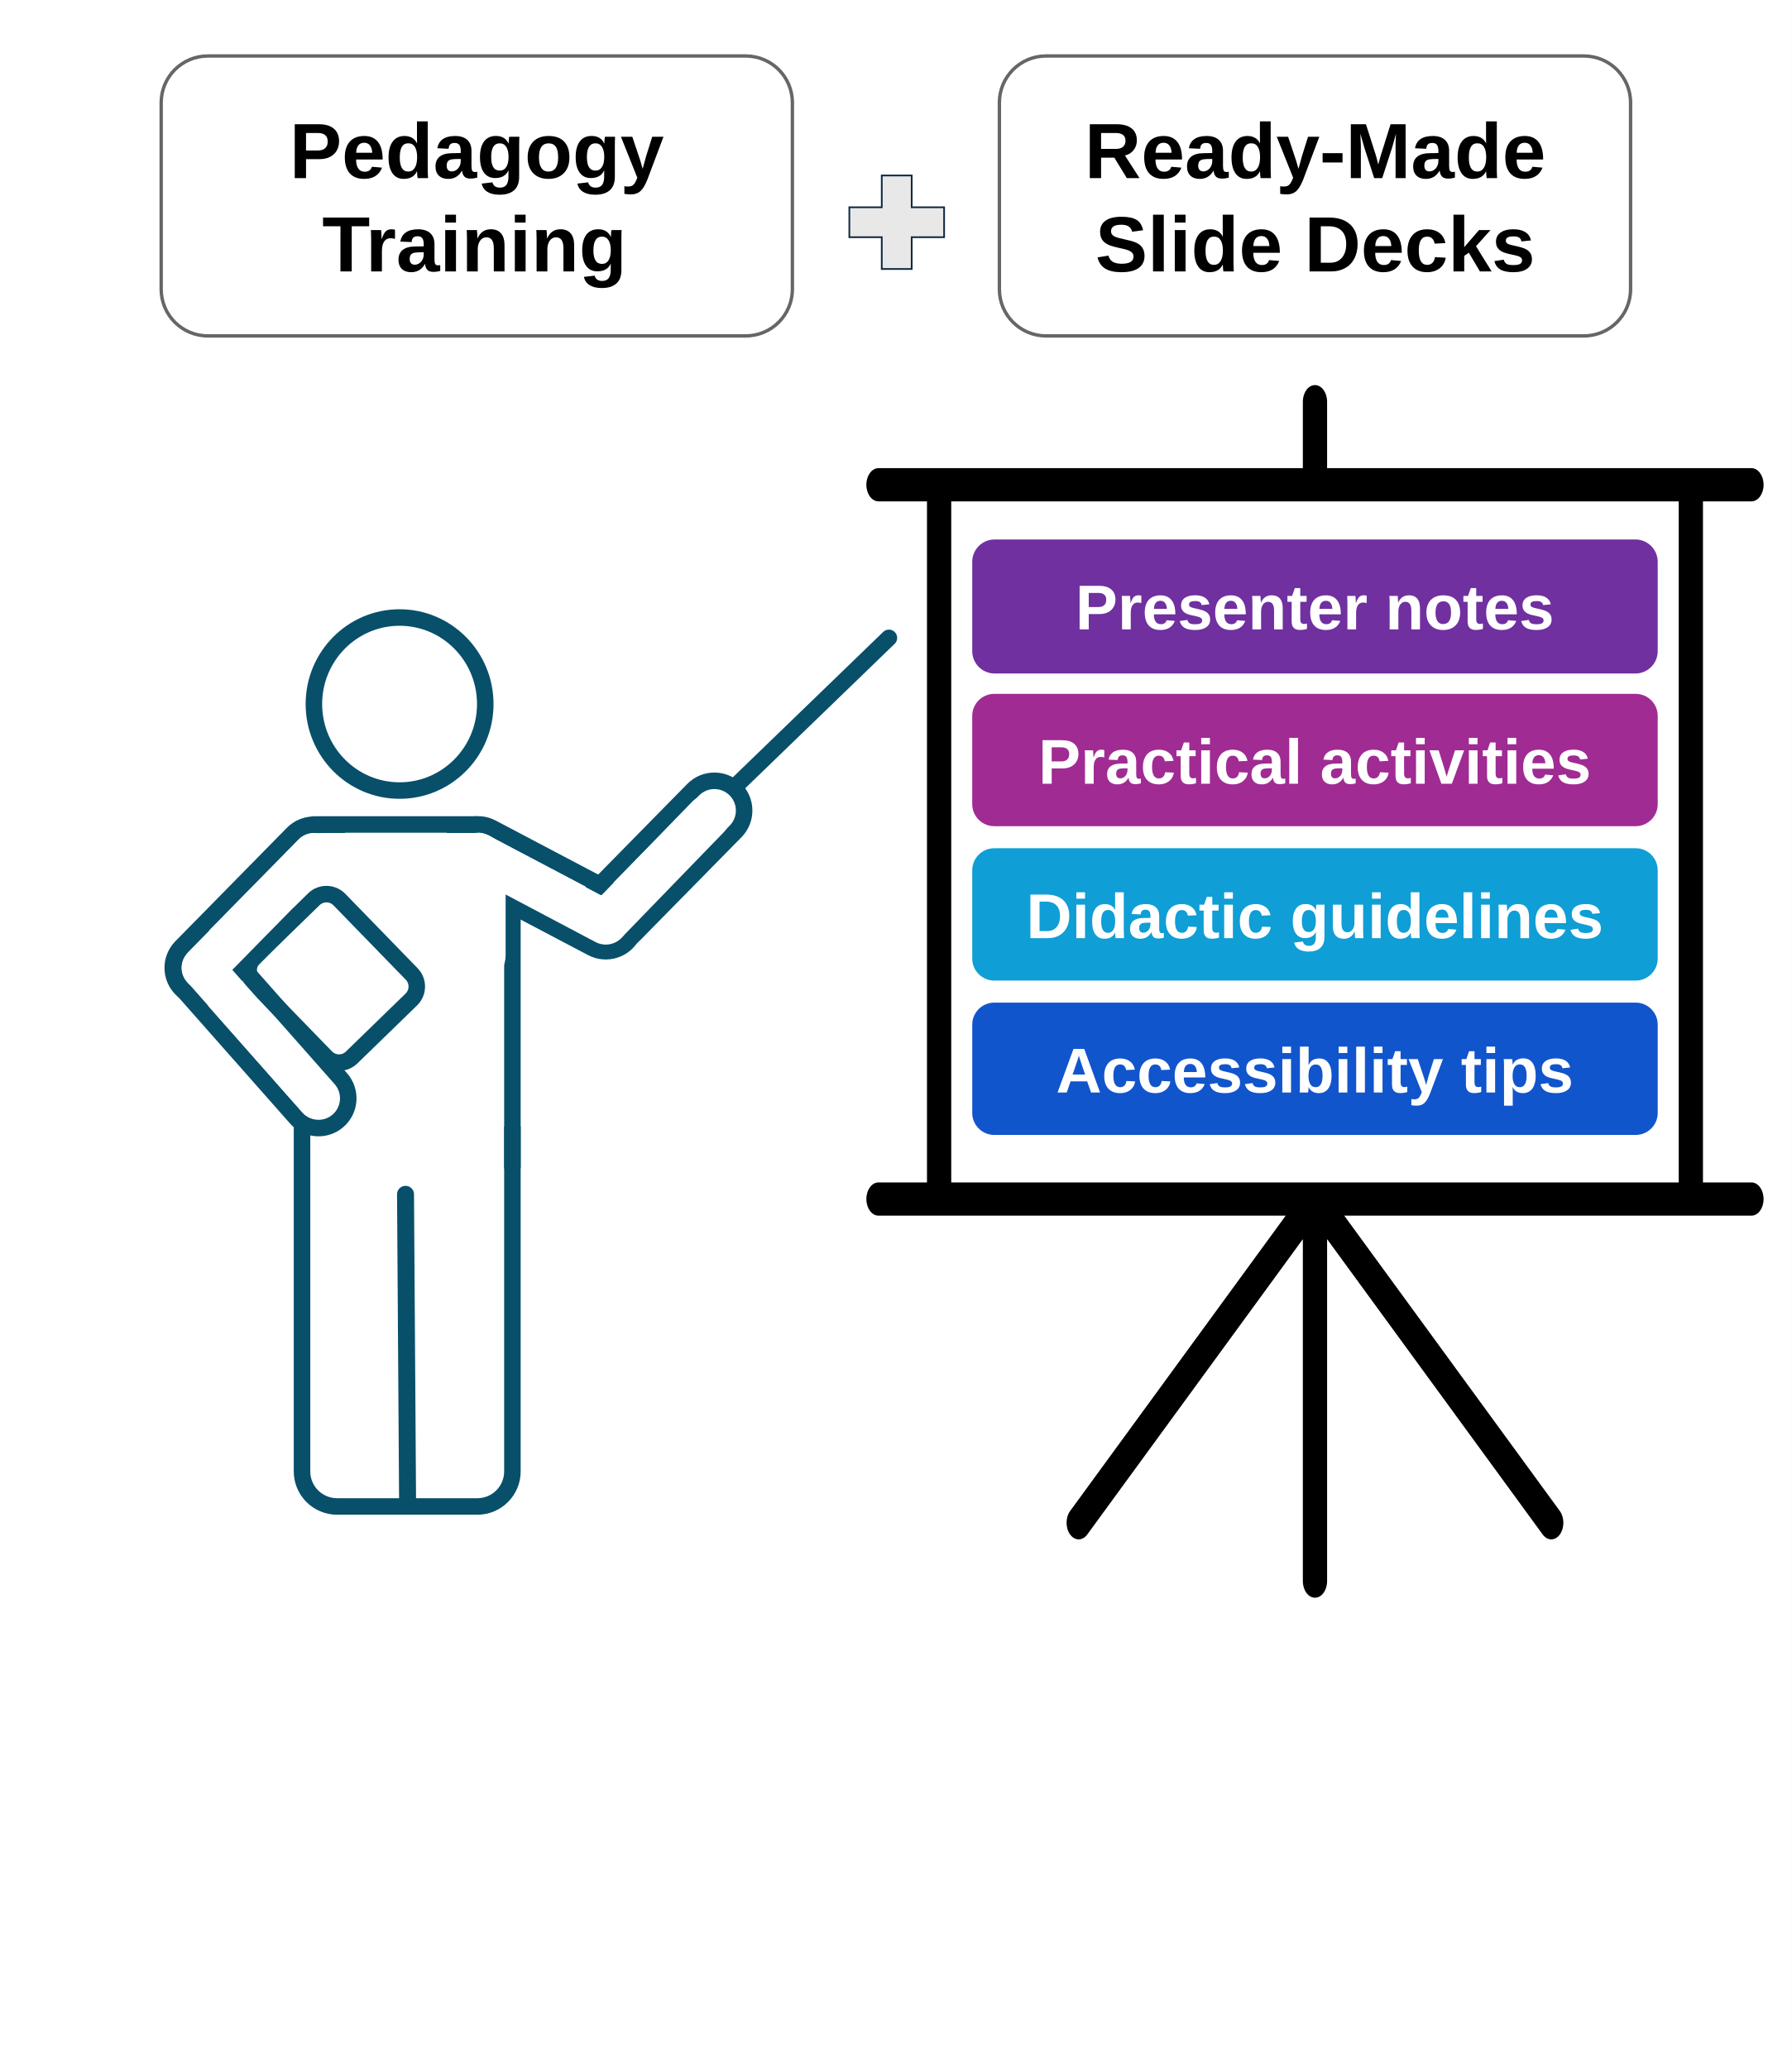
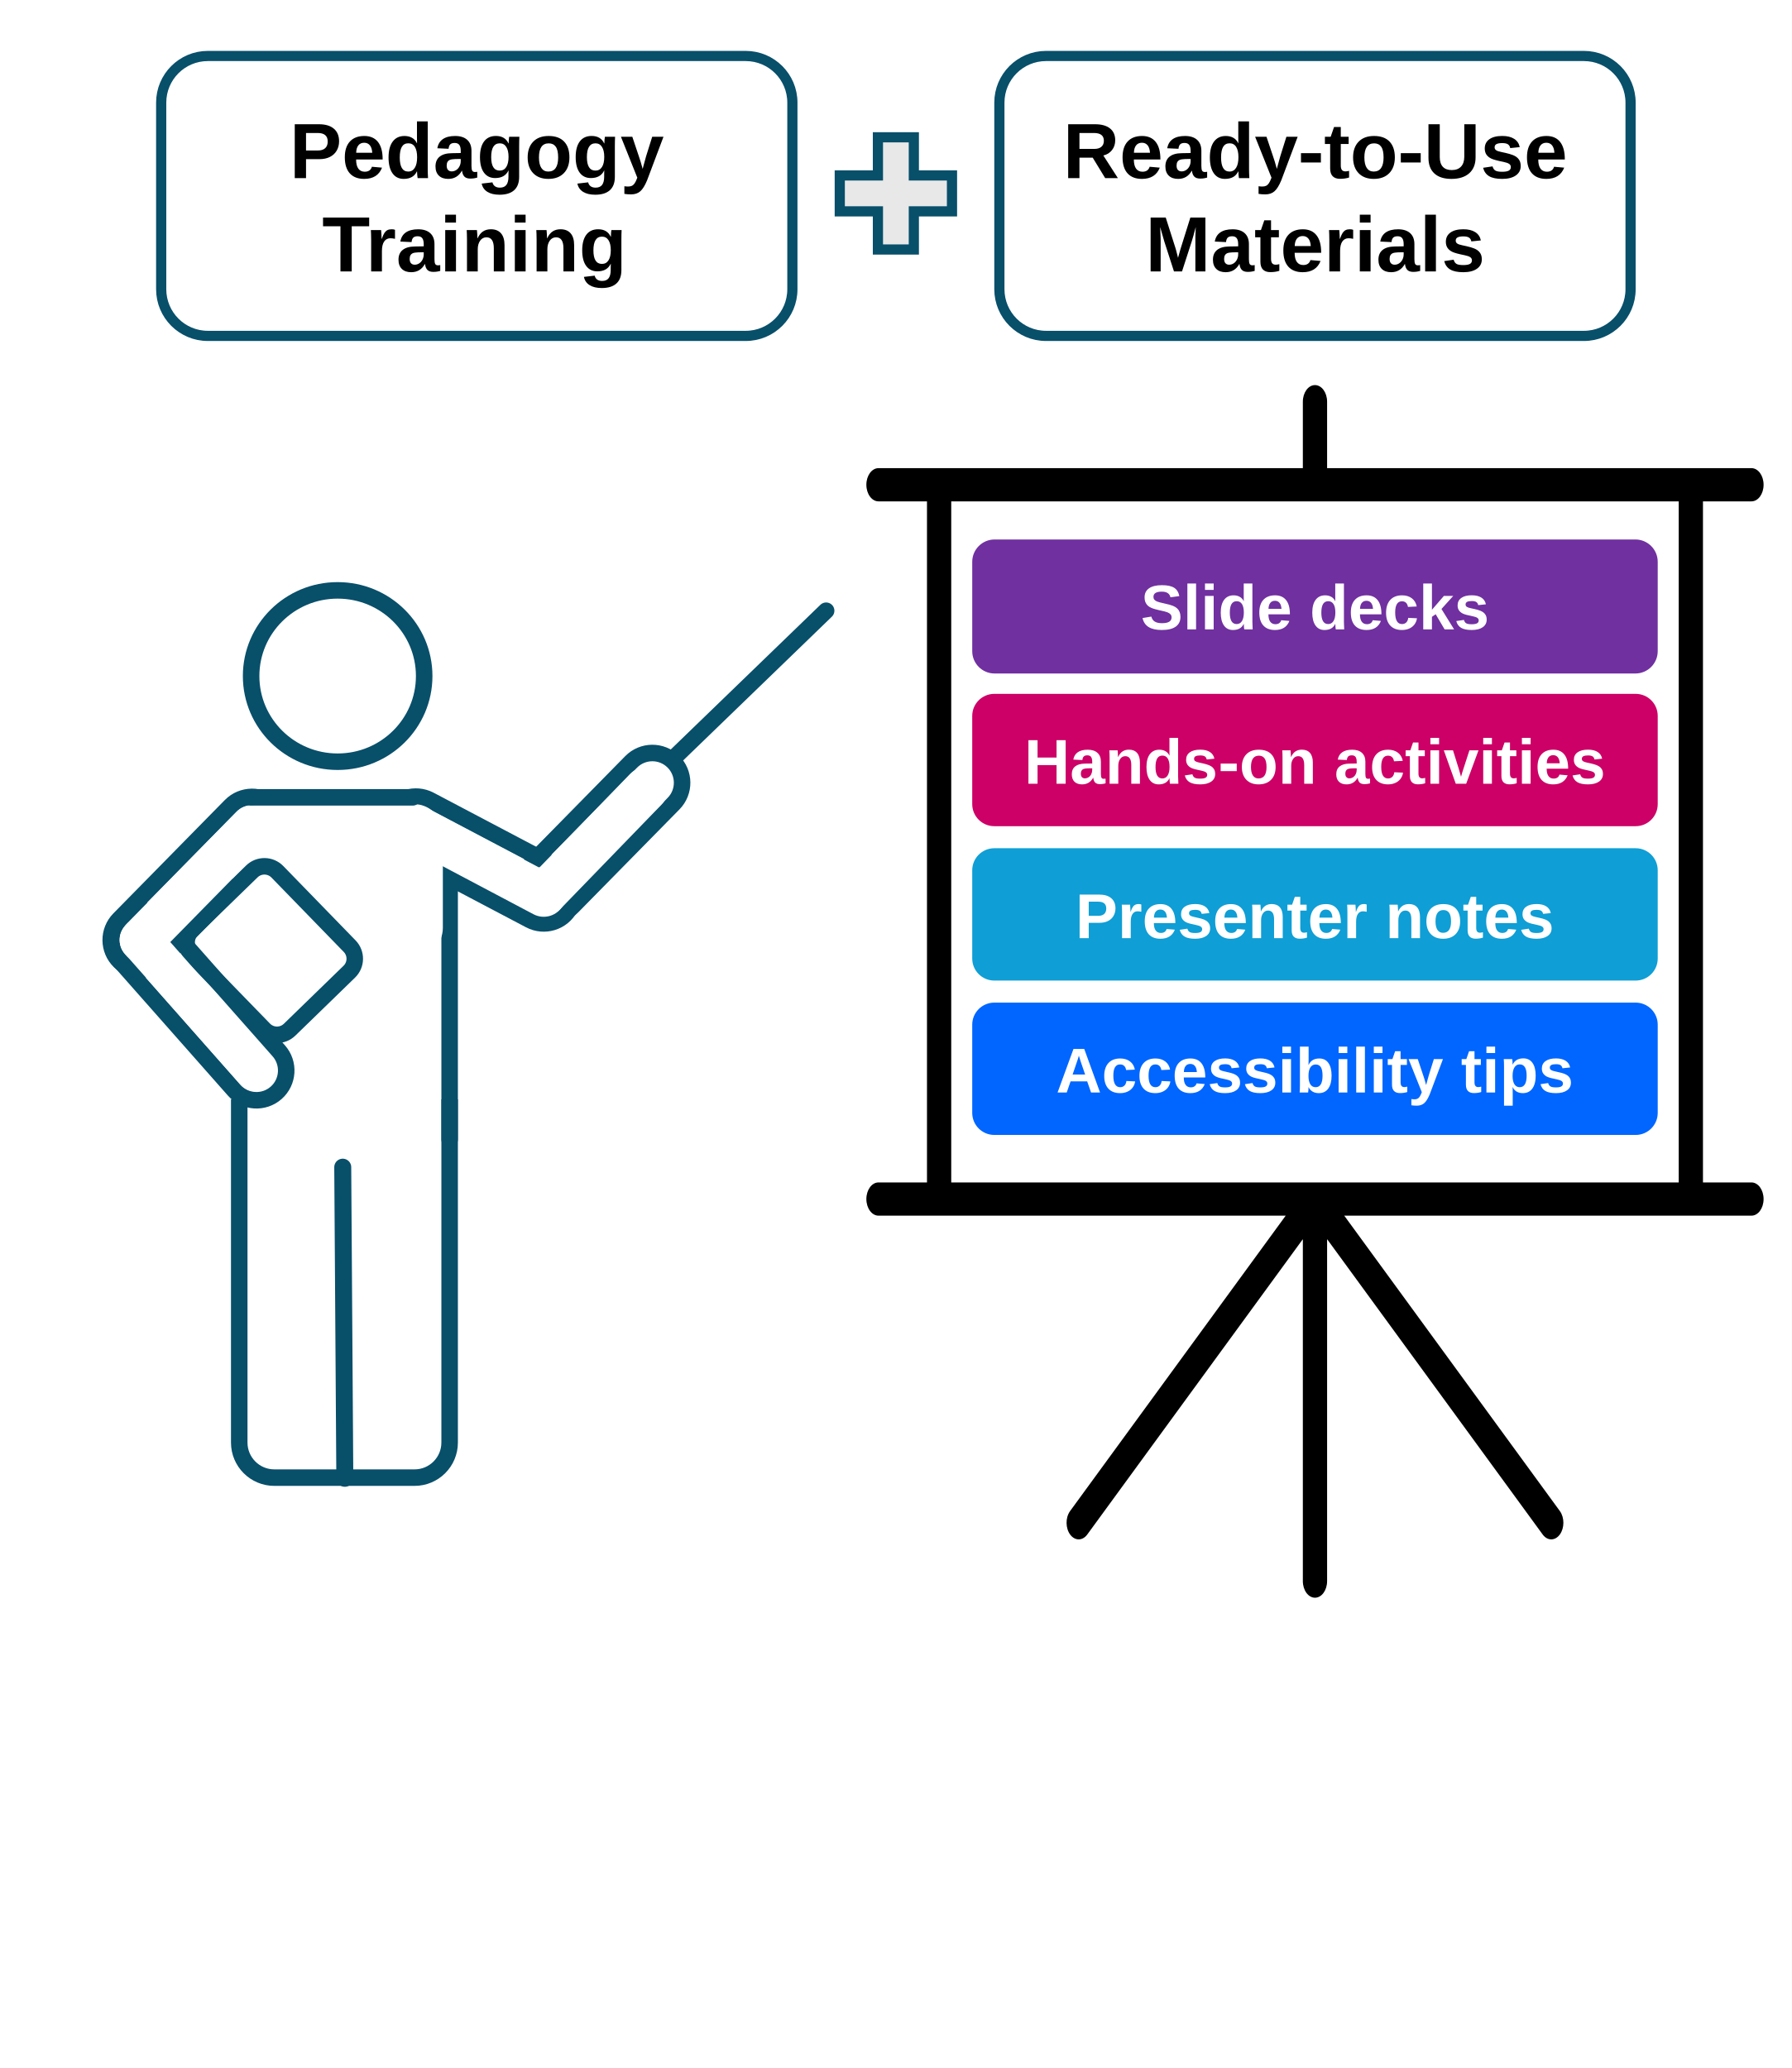
<svg xmlns="http://www.w3.org/2000/svg" width="1056" height="1219" overflow="hidden">
  <g>
    <rect x="0" y="0" width="1056" height="1219" fill="#FFFFFF" />
-     <path d="M178 631.667C178 620.253 187.253 611 198.667 611L281.333 611C292.747 611 302 620.253 302 631.667L302 867.333C302 878.747 292.747 888 281.333 888L198.667 888C187.253 888 178 878.747 178 867.333Z" stroke="#084F6A" stroke-width="9.733" stroke-linejoin="round" stroke-miterlimit="10" fill="none" fill-rule="evenodd" />
-     <path d="M589 60.501C589 45.312 601.312 33 616.5 33L933.5 33C948.688 33 961 45.312 961 60.501L961 170.499C961 185.688 948.688 198 933.5 198L616.5 198C601.312 198 589 185.688 589 170.499Z" stroke="#666666" stroke-width="2" stroke-linejoin="round" stroke-miterlimit="10" fill="#FFFFFF" fill-rule="evenodd" />
-     <text font-family="Arial,Arial_MSFontService,sans-serif" font-weight="700" font-size="46.173" transform="translate(639.206 105)">Ready</text>
-     <text font-family="Arial,Arial_MSFontService,sans-serif" font-weight="700" font-size="46.173" transform="translate(777.706 105)">-</text>
-     <text font-family="Arial,Arial_MSFontService,sans-serif" font-weight="700" font-size="46.173" transform="translate(793.039 105)">Made</text>
-     <text font-family="Arial,Arial_MSFontService,sans-serif" font-weight="700" font-size="46.173" transform="translate(645.539 160)">Slide Decks</text>
-     <path d="M95 60.501C95 45.312 107.312 33 122.5 33L439.499 33C454.688 33 467 45.312 467 60.501L467 170.499C467 185.688 454.688 198 439.499 198L122.5 198C107.312 198 95 185.688 95 170.499Z" stroke="#666666" stroke-width="2" stroke-linejoin="round" stroke-miterlimit="10" fill="#FFFFFF" fill-rule="evenodd" />
+     <path d="M141 614.667C141 603.253 150.253 594 161.667 594L244.333 594C255.747 594 265 603.253 265 614.667L265 850.333C265 861.747 255.747 871 244.333 871L161.667 871C150.253 871 141 861.747 141 850.333Z" stroke="#084F6A" stroke-width="9.733" stroke-linejoin="round" stroke-miterlimit="10" fill="none" fill-rule="evenodd" />
+     <path d="M589 60.501C589 45.312 601.312 33 616.5 33L933.5 33C948.688 33 961 45.312 961 60.501L961 170.499C961 185.688 948.688 198 933.5 198L616.5 198C601.312 198 589 185.688 589 170.499Z" stroke="#084F6A" stroke-width="6" stroke-linejoin="round" stroke-miterlimit="10" fill="#FFFFFF" fill-rule="evenodd" />
+     <text font-family="Arial,Arial_MSFontService,sans-serif" font-weight="700" font-size="46.173" transform="translate(626.456 105)">Ready</text>
+     <text font-family="Arial,Arial_MSFontService,sans-serif" font-weight="700" font-size="46.173" transform="translate(764.956 105)">-</text>
+     <text font-family="Arial,Arial_MSFontService,sans-serif" font-weight="700" font-size="46.173" transform="translate(780.289 105)">to</text>
+     <text font-family="Arial,Arial_MSFontService,sans-serif" font-weight="700" font-size="46.173" transform="translate(823.789 105)">-</text>
+     <text font-family="Arial,Arial_MSFontService,sans-serif" font-weight="700" font-size="46.173" transform="translate(839.123 105)">Use</text>
+     <text font-family="Arial,Arial_MSFontService,sans-serif" font-weight="700" font-size="46.173" transform="translate(675.043 160)">Materials</text>
+     <path d="M95 60.501C95 45.312 107.312 33 122.5 33L439.499 33C454.688 33 467 45.312 467 60.501L467 170.499C467 185.688 454.688 198 439.499 198L122.5 198C107.312 198 95 185.688 95 170.499Z" stroke="#084F6A" stroke-width="6" stroke-linejoin="round" stroke-miterlimit="10" fill="#FFFFFF" fill-rule="evenodd" />
    <text font-family="Arial,Arial_MSFontService,sans-serif" font-weight="700" font-size="46.173" transform="translate(170.627 105)">Pedagogy</text>
    <text font-family="Arial,Arial_MSFontService,sans-serif" font-weight="700" font-size="46.173" transform="translate(189.874 160)">Training</text>
    <path d="M573 331.167C573 323.895 578.895 318 586.167 318L963.833 318C971.105 318 977 323.895 977 331.167L977 383.833C977 391.105 971.105 397 963.833 397L586.167 397C578.895 397 573 391.105 573 383.833Z" fill="#7030A0" fill-rule="evenodd" />
-     <text fill="#FFFFFF" font-family="Arial,Arial_MSFontService,sans-serif" font-weight="700" font-size="37.333" transform="translate(633.789 371)">Presenter notes</text>
+     <text fill="#FFFFFF" font-family="Arial,Arial_MSFontService,sans-serif" font-weight="700" font-size="37.333" transform="translate(672.289 371)">Slide decks</text>
    <path d="M573 513C573 505.82 578.82 500 586 500L964 500C971.18 500 977 505.82 977 513L977 565C977 572.18 971.18 578 964 578L586 578C578.82 578 573 572.18 573 565Z" fill="#0F9ED5" fill-rule="evenodd" />
-     <text fill="#FFFFFF" font-family="Arial,Arial_MSFontService,sans-serif" font-weight="700" font-size="37.333" transform="translate(604.789 553)">Didactic guidelines</text>
-     <path d="M573 422C573 414.82 578.82 409 586 409L964 409C971.18 409 977 414.82 977 422L977 474C977 481.18 971.18 487 964 487L586 487C578.82 487 573 481.18 573 474Z" fill="#A02B93" fill-rule="evenodd" />
-     <text fill="#FFFFFF" font-family="Arial,Arial_MSFontService,sans-serif" font-weight="700" font-size="37.333" transform="translate(611.956 462)">Practical activities</text>
-     <rect x="101" y="598" width="225" height="66" fill="#FFFFFF" />
-     <path d="M573 604C573 596.82 578.82 591 586 591L964 591C971.18 591 977 596.82 977 604L977 656C977 663.18 971.18 669 964 669L586 669C578.82 669 573 663.18 573 656Z" fill="#1155CC" fill-rule="evenodd" />
+     <text fill="#FFFFFF" font-family="Arial,Arial_MSFontService,sans-serif" font-weight="700" font-size="37.333" transform="translate(633.789 553)">Presenter notes</text>
+     <path d="M573 422C573 414.82 578.82 409 586 409L964 409C971.18 409 977 414.82 977 422L977 474C977 481.18 971.18 487 964 487L586 487C578.82 487 573 481.18 573 474Z" fill="#CC0066" fill-rule="evenodd" />
+     <text fill="#FFFFFF" font-family="Arial,Arial_MSFontService,sans-serif" font-weight="700" font-size="37.333" transform="translate(603.623 462)">Hands</text>
+     <text fill="#FFFFFF" font-family="Arial,Arial_MSFontService,sans-serif" font-weight="700" font-size="37.333" transform="translate(717.956 462)">-</text>
+     <text fill="#FFFFFF" font-family="Arial,Arial_MSFontService,sans-serif" font-weight="700" font-size="37.333" transform="translate(730.456 462)">on</text>
+     <text fill="#FFFFFF" font-family="Arial,Arial_MSFontService,sans-serif" font-weight="700" font-size="37.333" transform="translate(786.456 462)">activities</text>
+     <rect x="64" y="582" width="225" height="66" fill="#FFFFFF" />
+     <path d="M573 604C573 596.82 578.82 591 586 591L964 591C971.18 591 977 596.82 977 604L977 656C977 663.18 971.18 669 964 669L586 669C578.82 669 573 663.18 573 656Z" fill="#0066FF" fill-rule="evenodd" />
    <text fill="#FFFFFF" font-family="Arial,Arial_MSFontService,sans-serif" font-weight="700" font-size="37.333" transform="translate(622.373 644)">Accessibility tips</text>
-     <path d="M500.574 122.18 519.68 122.18 519.68 103.441 537.32 103.441 537.32 122.18 556.426 122.18 556.426 139.82 537.32 139.82 537.32 158.559 519.68 158.559 519.68 139.82 500.574 139.82Z" stroke="#0E2841" stroke-miterlimit="8" fill="#E8E8E8" fill-rule="evenodd" />
+     <path d="M494.93 103.416 517.416 103.416 517.416 80.93 538.584 80.93 538.584 103.416 561.07 103.416 561.07 124.584 538.584 124.584 538.584 147.07 517.416 147.07 517.416 124.584 494.93 124.584Z" stroke="#084F6A" stroke-width="6" stroke-miterlimit="8" fill="#E8E8E8" fill-rule="evenodd" />
    <g>
      <g>
        <g>
          <path d="M600.25 425.463 571.667 425.463 571.667 132.484 600.25 132.484C604.197 132.484 607.396 129.285 607.396 125.338 607.396 121.391 604.197 118.192 600.25 118.192L350.146 118.192 350.146 89.609C350.146 85.662 346.947 82.463 343 82.463 339.053 82.463 335.854 85.662 335.854 89.609L335.854 118.192 85.75 118.192C81.803 118.192 78.604 121.391 78.604 125.338 78.604 129.285 81.803 132.484 85.75 132.484L114.333 132.484 114.333 425.463 85.75 425.463C81.803 425.463 78.604 428.662 78.604 432.609 78.604 436.555 81.803 439.755 85.75 439.755L325.75 439.755 198.604 566.9C195.862 569.739 195.941 574.263 198.78 577.005 201.549 579.679 205.939 579.679 208.708 577.005L335.733 449.98C335.797 449.916 335.854 449.937 335.854 450.03L335.854 596.963C335.854 600.91 339.053 604.109 343 604.109 346.947 604.109 350.146 600.91 350.146 596.963L350.146 450.03C350.146 449.937 350.203 449.909 350.267 449.98L477.292 577.005C480.131 579.746 484.654 579.668 487.396 576.829 490.071 574.06 490.071 569.669 487.396 566.9L360.25 439.755 600.25 439.755C604.197 439.755 607.396 436.555 607.396 432.609 607.396 428.662 604.197 425.463 600.25 425.463ZM128.625 425.463 128.625 132.484 557.375 132.484 557.375 425.463Z" transform="matrix(1 0 0 1.37026 432 114)" />
        </g>
      </g>
    </g>
-     <path d="M239 704 240.226 887.403" stroke="#084F6A" stroke-width="10" stroke-linecap="round" stroke-linejoin="round" stroke-miterlimit="10" fill="none" fill-rule="evenodd" />
-     <path d="M302 534 302 687.7" stroke="#084F6A" stroke-width="9.733" stroke-linecap="round" stroke-linejoin="round" stroke-miterlimit="10" fill="none" fill-rule="evenodd" />
-     <path d="M185 415C185 386.833 207.61 364 235.5 364 263.39 364 286 386.833 286 415 286 443.167 263.39 466 235.5 466 207.61 466 185 443.167 185 415Z" stroke="#084F6A" stroke-width="9.733" stroke-linejoin="round" stroke-miterlimit="10" fill="none" fill-rule="evenodd" />
-     <path d="M349.064 551.002C342.158 544.214 342.063 533.113 348.851 526.207L408.532 465.495C415.32 458.59 426.421 458.495 433.327 465.283L433.327 465.283C440.232 472.071 440.327 483.172 433.539 490.077L373.858 550.789C367.07 557.695 355.969 557.79 349.064 551.002Z" stroke="#084F6A" stroke-width="9.733" stroke-linejoin="round" stroke-miterlimit="10" fill="none" fill-rule="evenodd" />
-     <path d="M107.053 583.004C100.147 576.216 100.052 565.115 106.84 558.209L172.536 491.379C179.324 484.474 190.425 484.378 197.33 491.167L197.33 491.167C204.236 497.955 204.331 509.056 197.543 515.961L131.847 582.792C125.059 589.697 113.958 589.792 107.053 583.004Z" stroke="#084F6A" stroke-width="9.733" stroke-linejoin="round" stroke-miterlimit="10" fill="none" fill-rule="evenodd" />
-     <path d="M266.198 495.315C270.713 486.748 281.317 483.463 289.884 487.978L365.199 527.668C373.766 532.182 377.051 542.786 372.536 551.353L372.536 551.353C368.022 559.92 357.418 563.204 348.851 558.69L273.535 519C264.969 514.486 261.684 503.882 266.198 495.315Z" stroke="#084F6A" stroke-width="9.733" stroke-linejoin="round" stroke-miterlimit="10" fill="none" fill-rule="evenodd" />
-     <path d="M173 507.885C173 498.56 180.56 491 189.885 491L281.115 491C290.44 491 298 498.56 298 507.885L298 563.115C298 572.44 290.44 580 281.115 580L189.885 580C180.56 580 173 572.44 173 563.115Z" fill="#FFFFFF" fill-rule="evenodd" />
-     <path d="M184.98 530.06C189.195 525.964 195.933 526.059 200.029 530.274L242.634 574.109C246.73 578.324 246.634 585.061 242.419 589.158L207.235 623.355C203.02 627.452 196.282 627.356 192.185 623.141L149.581 579.307C145.484 575.092 145.58 568.354 149.795 564.258Z" stroke="#084F6A" stroke-width="9.733" stroke-linejoin="round" stroke-miterlimit="10" fill="none" fill-rule="evenodd" />
-     <path d="M108.153 557.372C115.41 550.96 126.49 551.645 132.901 558.902L200.856 635.812C207.268 643.069 206.583 654.149 199.326 660.561L199.326 660.561C192.069 666.972 180.989 666.287 174.577 659.031L106.623 582.12C100.211 574.864 100.896 563.784 108.153 557.372Z" stroke="#084F6A" stroke-width="9.733" stroke-linejoin="round" stroke-miterlimit="10" fill="none" fill-rule="evenodd" />
-     <path d="M111.208 561.2C116.305 556.697 124.087 557.178 128.59 562.274L196.61 639.259C201.113 644.356 200.632 652.138 195.536 656.641L195.536 656.641C190.439 661.144 182.657 660.663 178.154 655.566L110.133 578.582C105.63 573.485 106.111 565.703 111.208 561.2Z" fill="#FFFFFF" fill-rule="evenodd" />
-     <path d="M111.881 578.709C106.78 573.701 106.705 565.505 111.713 560.404L175.906 495.027C180.915 489.926 189.11 489.851 194.211 494.86L194.211 494.86C199.312 499.869 199.387 508.064 194.378 513.165L130.186 578.542C125.177 583.643 116.982 583.718 111.881 578.709Z" fill="#FFFFFF" fill-rule="evenodd" />
-     <path d="M270.301 497.975C273.644 491.656 281.477 489.243 287.796 492.586L363.073 532.411C369.392 535.754 371.805 543.586 368.461 549.906L368.461 549.905C365.118 556.225 357.286 558.637 350.967 555.294L275.69 515.47C269.371 512.127 266.958 504.294 270.301 497.975Z" fill="#FFFFFF" fill-rule="evenodd" />
-     <path d="M348.955 552.055C343.82 547.081 343.69 538.886 348.664 533.752L407.919 472.585C412.893 467.45 421.088 467.32 426.223 472.294L426.223 472.294C431.357 477.269 431.488 485.463 426.513 490.598L367.258 551.765C362.284 556.899 354.089 557.029 348.955 552.055Z" fill="#FFFFFF" fill-rule="evenodd" />
-     <path d="M0 0 95.252 0" stroke="#084F6A" stroke-width="9.733" stroke-linecap="round" stroke-linejoin="round" stroke-miterlimit="10" fill="none" fill-rule="evenodd" transform="matrix(-1 0 0 1 280.252 486)" />
-     <path d="M0 0 89.897 86.92" stroke="#084F6A" stroke-width="9.733" stroke-linecap="round" stroke-linejoin="round" stroke-miterlimit="10" fill="none" fill-rule="evenodd" transform="matrix(-1 0 0 1 523.897 376)" />
+     <path d="M202 688 203.226 871.403" stroke="#084F6A" stroke-width="10" stroke-linecap="round" stroke-linejoin="round" stroke-miterlimit="10" fill="none" fill-rule="evenodd" />
+     <path d="M265 518 265 671.7" stroke="#084F6A" stroke-width="9.733" stroke-linecap="round" stroke-linejoin="round" stroke-miterlimit="10" fill="none" fill-rule="evenodd" />
+     <path d="M148 398.5C148 370.61 170.833 348 199 348 227.167 348 250 370.61 250 398.5 250 426.39 227.167 449 199 449 170.833 449 148 426.39 148 398.5Z" stroke="#084F6A" stroke-width="9.733" stroke-linejoin="round" stroke-miterlimit="10" fill="none" fill-rule="evenodd" />
+     <path d="M312.508 534.612C305.602 527.823 305.507 516.722 312.295 509.817L371.976 449.105C378.764 442.199 389.865 442.104 396.771 448.893L396.771 448.893C403.676 455.681 403.771 466.782 396.983 473.687L337.302 534.399C330.514 541.305 319.413 541.4 312.508 534.612Z" stroke="#084F6A" stroke-width="9.733" stroke-linejoin="round" stroke-miterlimit="10" fill="none" fill-rule="evenodd" />
+     <path d="M70.496 566.614C63.591 559.826 63.496 548.725 70.284 541.819L135.979 474.989C142.768 468.083 153.869 467.988 160.774 474.777L160.774 474.777C167.68 481.565 167.775 492.666 160.987 499.571L95.291 566.402C88.503 573.307 77.402 573.402 70.496 566.614Z" stroke="#084F6A" stroke-width="9.733" stroke-linejoin="round" stroke-miterlimit="10" fill="none" fill-rule="evenodd" />
+     <path d="M229.642 478.925C234.157 470.358 244.761 467.073 253.327 471.588L328.643 511.278C337.21 515.792 340.495 526.396 335.98 534.963L335.98 534.963C331.466 543.529 320.862 546.814 312.295 542.3L236.979 502.61C228.413 498.095 225.128 487.491 229.642 478.925Z" stroke="#084F6A" stroke-width="9.733" stroke-linejoin="round" stroke-miterlimit="10" fill="none" fill-rule="evenodd" />
+     <path d="M137 491.075C137 481.645 144.645 474 154.075 474L243.925 474C253.355 474 261 481.645 261 491.075L261 546.925C261 556.355 253.355 564 243.925 564L154.075 564C144.645 564 137 556.355 137 546.925Z" fill="#FFFFFF" fill-rule="evenodd" />
+     <path d="M148.424 513.67C152.639 509.573 159.376 509.669 163.473 513.884L206.077 557.718C210.174 561.933 210.078 568.671 205.863 572.768L170.679 606.965C166.464 611.062 159.726 610.966 155.629 606.751L113.025 562.917C108.928 558.702 109.024 551.964 113.239 547.867Z" stroke="#084F6A" stroke-width="9.733" stroke-linejoin="round" stroke-miterlimit="10" fill="none" fill-rule="evenodd" />
+     <path d="M71.597 540.982C78.853 534.57 89.934 535.255 96.345 542.512L164.3 619.422C170.711 626.679 170.026 637.759 162.77 644.171L162.77 644.17C155.513 650.582 144.433 649.897 138.021 642.641L70.067 565.73C63.655 558.474 64.34 547.393 71.597 540.982Z" stroke="#084F6A" stroke-width="9.733" stroke-linejoin="round" stroke-miterlimit="10" fill="none" fill-rule="evenodd" />
+     <path d="M74.652 544.81C79.749 540.307 87.531 540.788 92.034 545.884L160.054 622.869C164.557 627.966 164.076 635.748 158.979 640.251L158.979 640.251C153.883 644.754 146.101 644.273 141.598 639.176L73.577 562.191C69.074 557.095 69.555 549.313 74.652 544.81Z" fill="#FFFFFF" fill-rule="evenodd" />
+     <path d="M75.325 562.319C70.224 557.31 70.149 549.115 75.157 544.014L139.35 478.637C144.358 473.536 152.554 473.461 157.655 478.47L157.655 478.47C162.756 483.478 162.831 491.674 157.822 496.775L93.63 562.152C88.621 567.253 80.426 567.328 75.325 562.319Z" fill="#FFFFFF" fill-rule="evenodd" />
+     <path d="M233.745 481.585C237.088 475.266 244.921 472.853 251.24 476.196L326.517 516.02C332.836 519.363 335.248 527.196 331.905 533.515L331.905 533.515C328.562 539.834 320.729 542.247 314.41 538.904L239.134 499.08C232.815 495.737 230.402 487.904 233.745 481.585Z" fill="#FFFFFF" fill-rule="evenodd" />
+     <path d="M312.399 535.665C307.264 530.691 307.134 522.496 312.108 517.362L371.363 456.195C376.337 451.06 384.532 450.93 389.667 455.904L389.667 455.904C394.801 460.878 394.931 469.073 389.957 474.208L330.702 535.375C325.728 540.509 317.533 540.639 312.399 535.665Z" fill="#FFFFFF" fill-rule="evenodd" />
+     <path d="M0 0 95.252 0" stroke="#084F6A" stroke-width="9.733" stroke-linecap="round" stroke-linejoin="round" stroke-miterlimit="10" fill="none" fill-rule="evenodd" transform="matrix(-1 0 0 1 243.252 470)" />
+     <path d="M0 0 89.897 86.92" stroke="#084F6A" stroke-width="9.733" stroke-linecap="round" stroke-linejoin="round" stroke-miterlimit="10" fill="none" fill-rule="evenodd" transform="matrix(-1 0 0 1 486.897 360)" />
  </g>
</svg>
